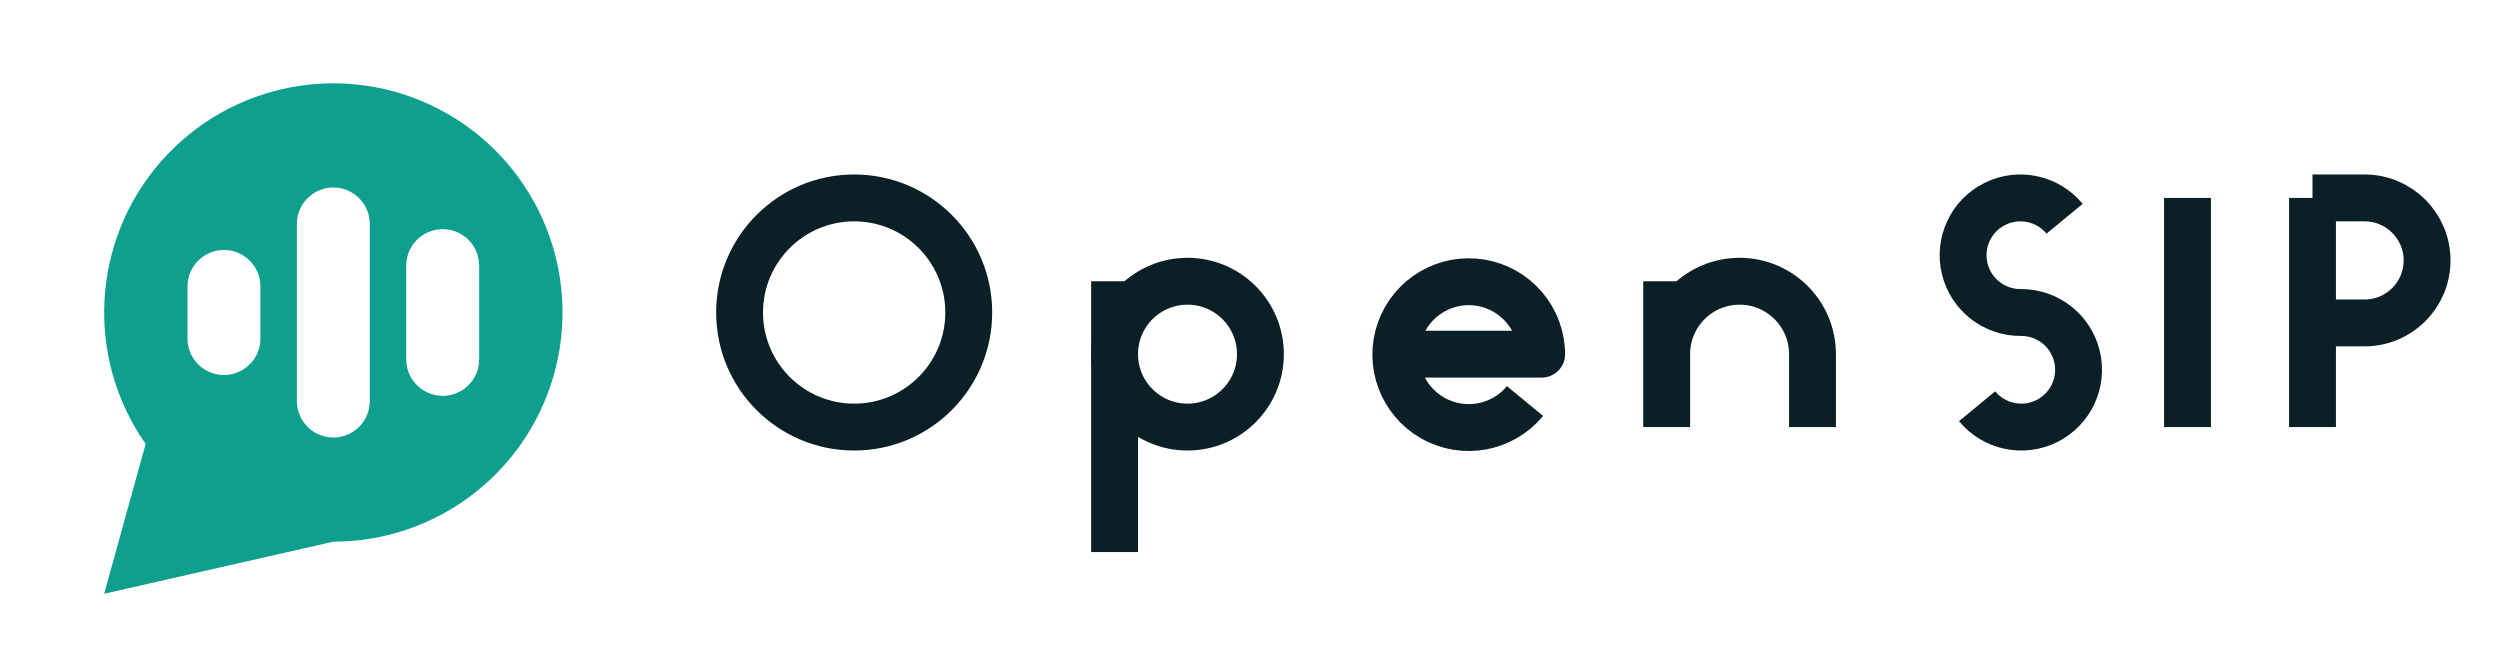
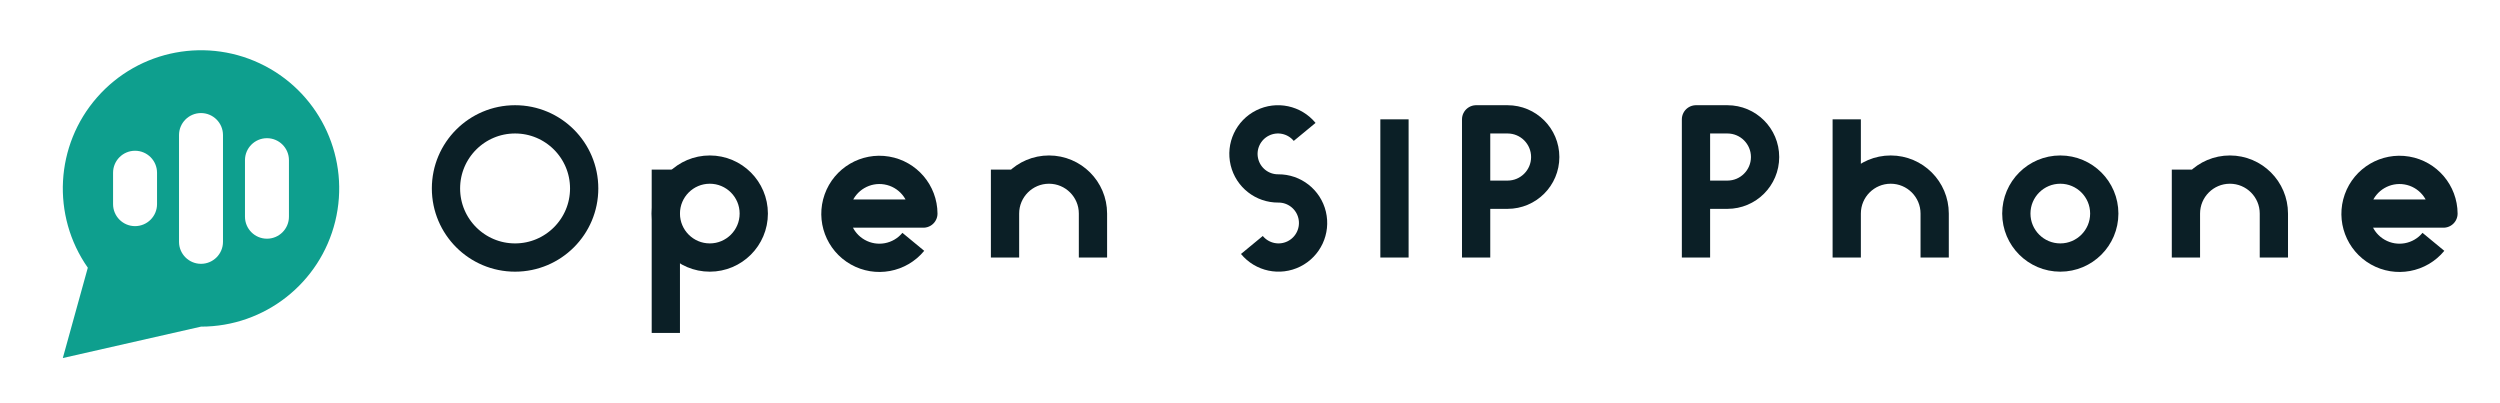
- <svg xmlns="http://www.w3.org/2000/svg" viewBox="0 0 240 64" width="240" height="64" role="img" aria-label="OpenSIP">
-   <style>.t{stroke:#0B1F26}@media (prefers-color-scheme:dark){.t{stroke:#F4F7F7}}</style>
+ <svg xmlns="http://www.w3.org/2000/svg" viewBox="0 0 398 64" width="398" height="64" role="img" aria-label="Open SIP Phone">
+   <style>.t{color:#0B1F26}@media (prefers-color-scheme:dark){.t{color:#F4F7F7}}</style>
  <path fill="#0E9F8E" fill-rule="evenodd" d="M13.98 42.62A22 22 0 1 1 32 52L10 57Z M18 27.5a3.5 3.5 0 0 1 7 0v5a3.5 3.5 0 0 1-7 0Z M28.5 21.5a3.5 3.5 0 0 1 7 0v17a3.5 3.5 0 0 1-7 0Z M39 25.5a3.5 3.5 0 0 1 7 0v9a3.5 3.5 0 0 1-7 0Z" />
-   <g class="t" fill="none" stroke-width="4.5" stroke-linejoin="round">
+   <g class="t" fill="none" stroke="currentColor" stroke-width="4.5" stroke-linejoin="round">
    <circle cx="82" cy="30" r="11" />
-     <path d="M107 27V53" />
-     <circle cx="114" cy="34" r="7" />
-     <path d="M134 34H148A7 7 0 1 0 146.4 38.5" />
-     <path d="M160 27V41M160 34A7 7 0 0 1 174 34V41" />
-     <path d="M198.2 21A5.5 5.5 0 1 0 194 30A5.5 5.5 0 1 1 189.8 39" />
-     <path d="M210 19V41" />
-     <path d="M222 19V41M222 19H227A6 6 0 0 1 227 31H221" />
+     <g transform="translate(106 0)">
+       <path d="M0 27V53" />
+       <circle cx="7" cy="34" r="7" />
+     </g>
+     <g transform="translate(133 0)">
+       <path d="M0 34H14A7 7 0 1 0 12.4 38.5" />
+     </g>
+     <g transform="translate(160 0)">
+       <path d="M0 27V41M0 34A7 7 0 0 1 14 34V41" />
+     </g>
+     <g transform="translate(9.5 0)">
+       <path d="M198.2 21A5.5 5.5 0 1 0 194 30A5.5 5.5 0 1 1 189.8 39" />
+     </g>
+     <path d="M222 19V41" />
+     <g transform="translate(235 0)">
+       <path d="M0 41V19H5A6 6 0 0 1 5 31H0" />
+     </g>
+     <g transform="translate(270 0)">
+       <path d="M0 41V19H5A6 6 0 0 1 5 31H0" />
+     </g>
+     <g transform="translate(294 0)">
+       <path d="M0 19V41M0 34A7 7 0 0 1 14 34V41" />
+     </g>
+     <circle cx="328" cy="34" r="7" />
+     <g transform="translate(348 0)">
+       <path d="M0 27V41M0 34A7 7 0 0 1 14 34V41" />
+     </g>
+     <g transform="translate(375 0)">
+       <path d="M0 34H14A7 7 0 1 0 12.4 38.5" />
+     </g>
  </g>
</svg>
